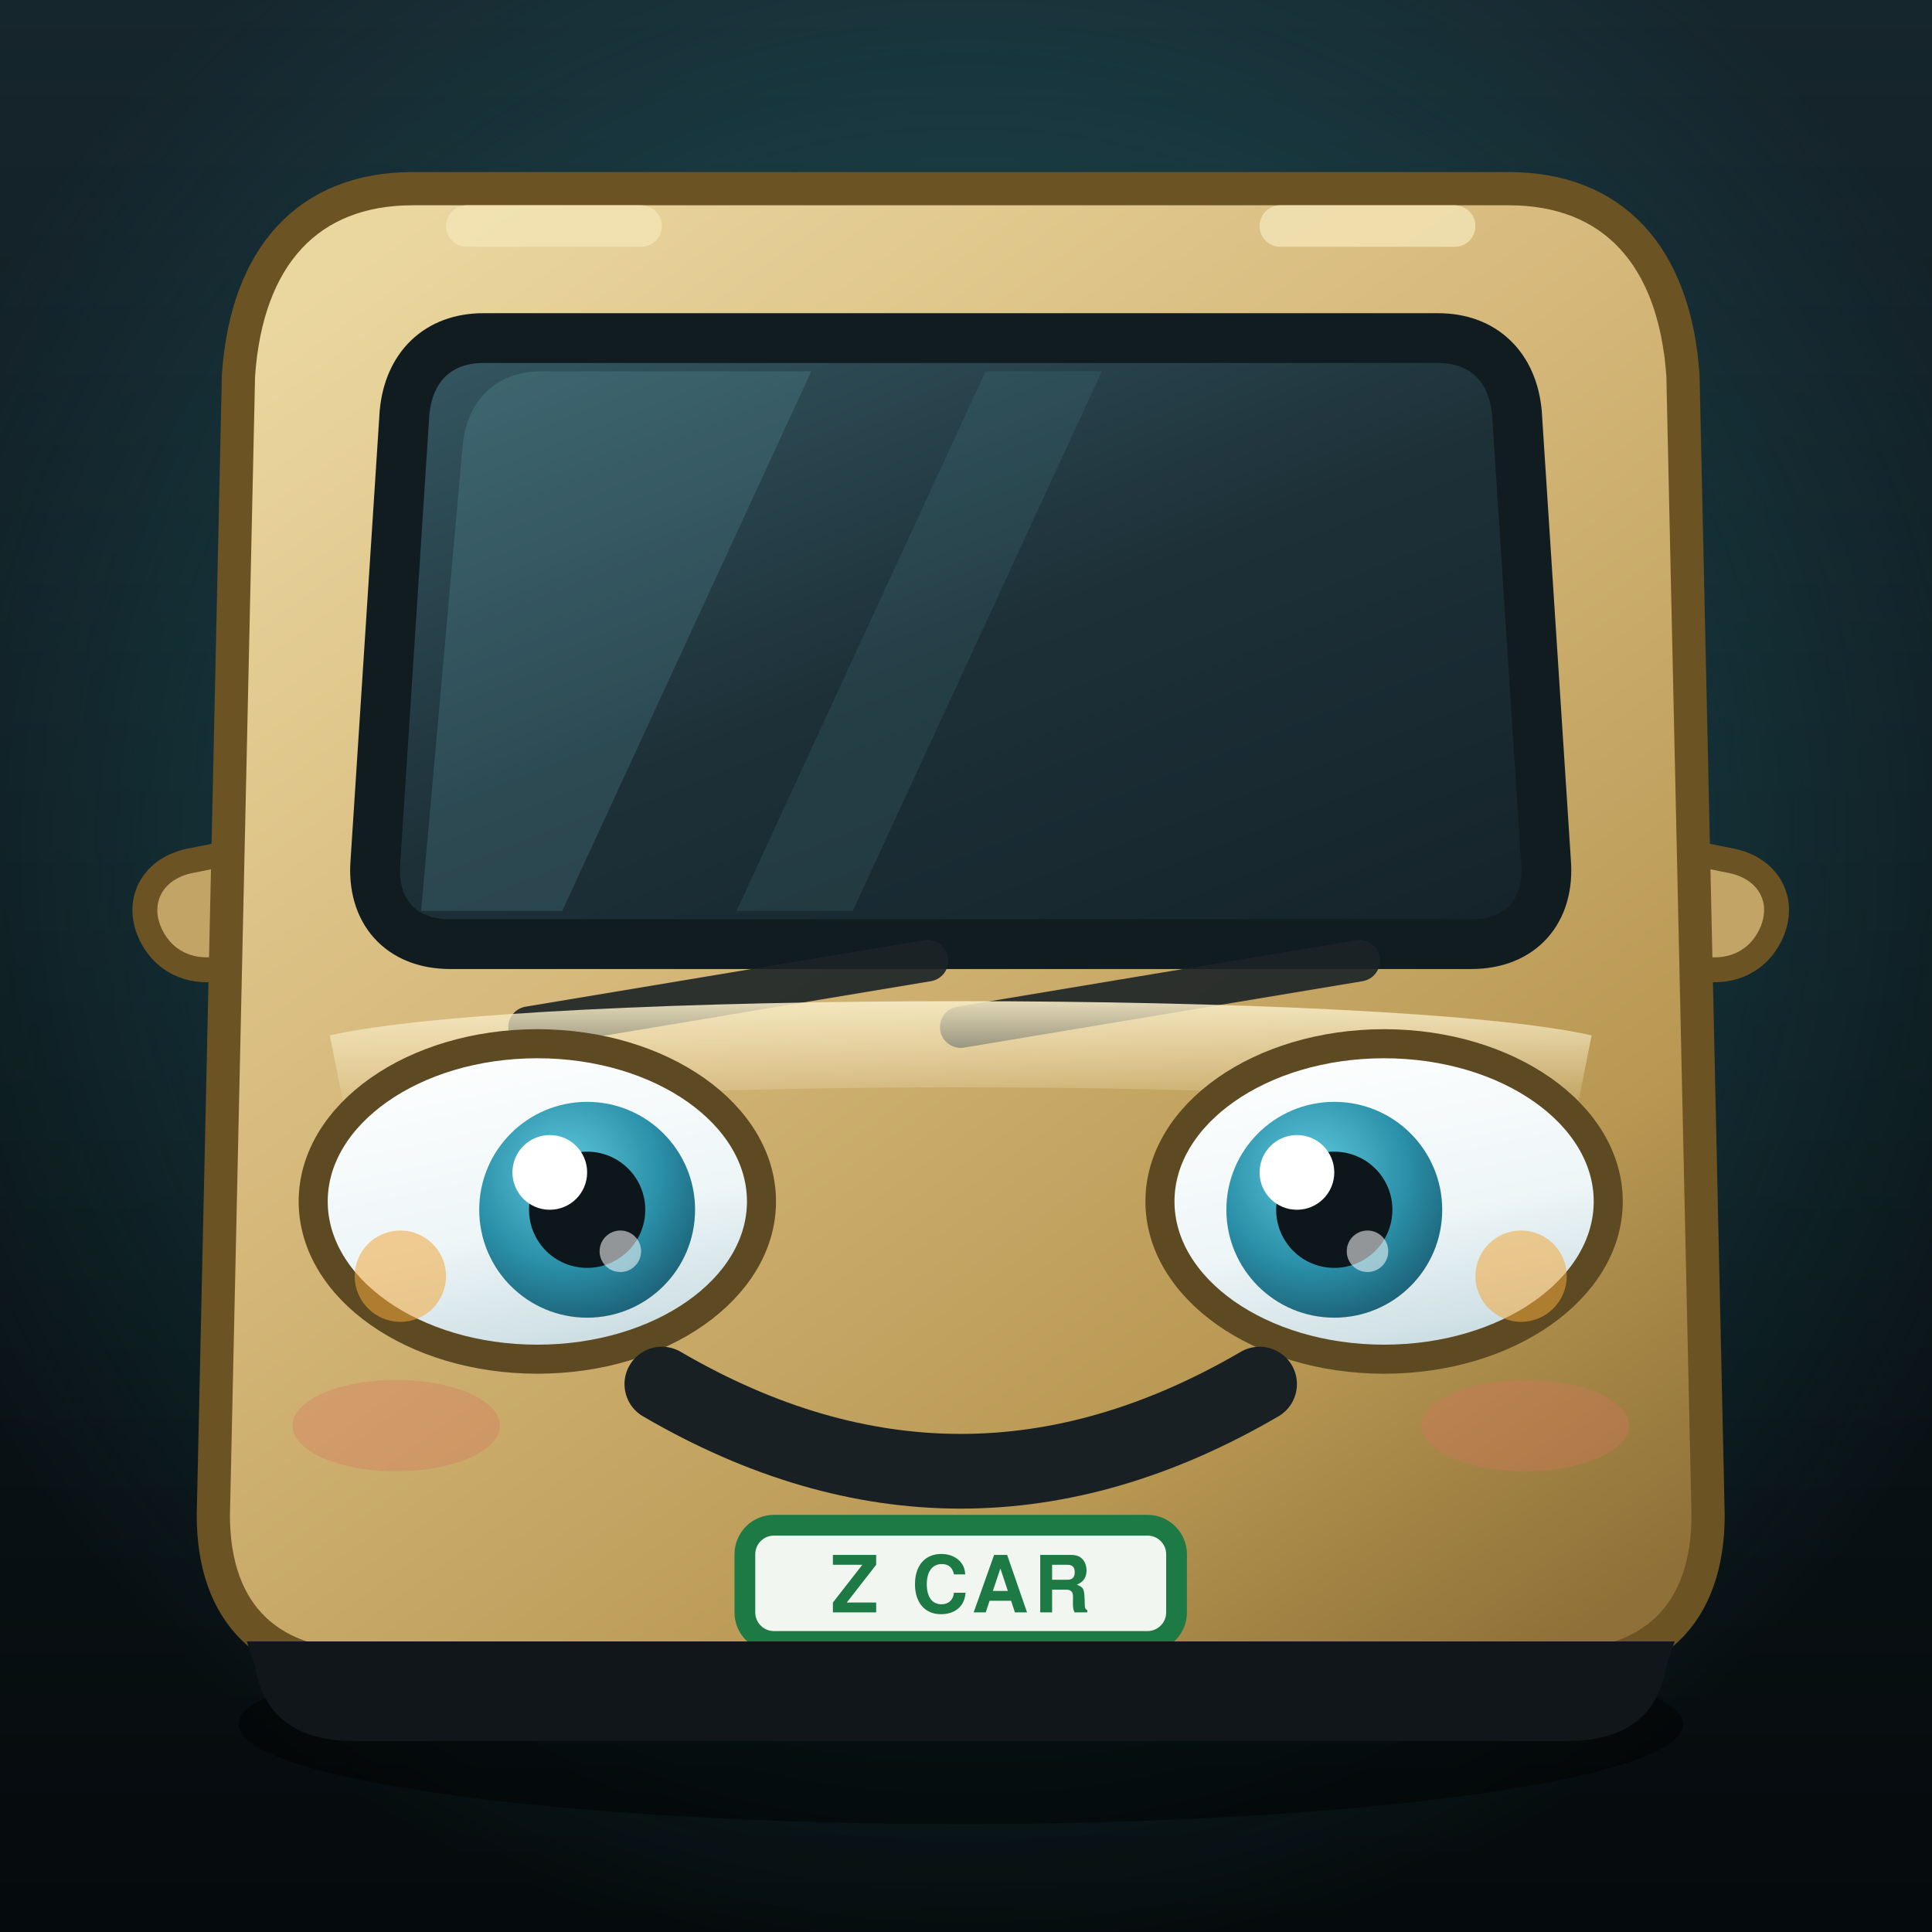
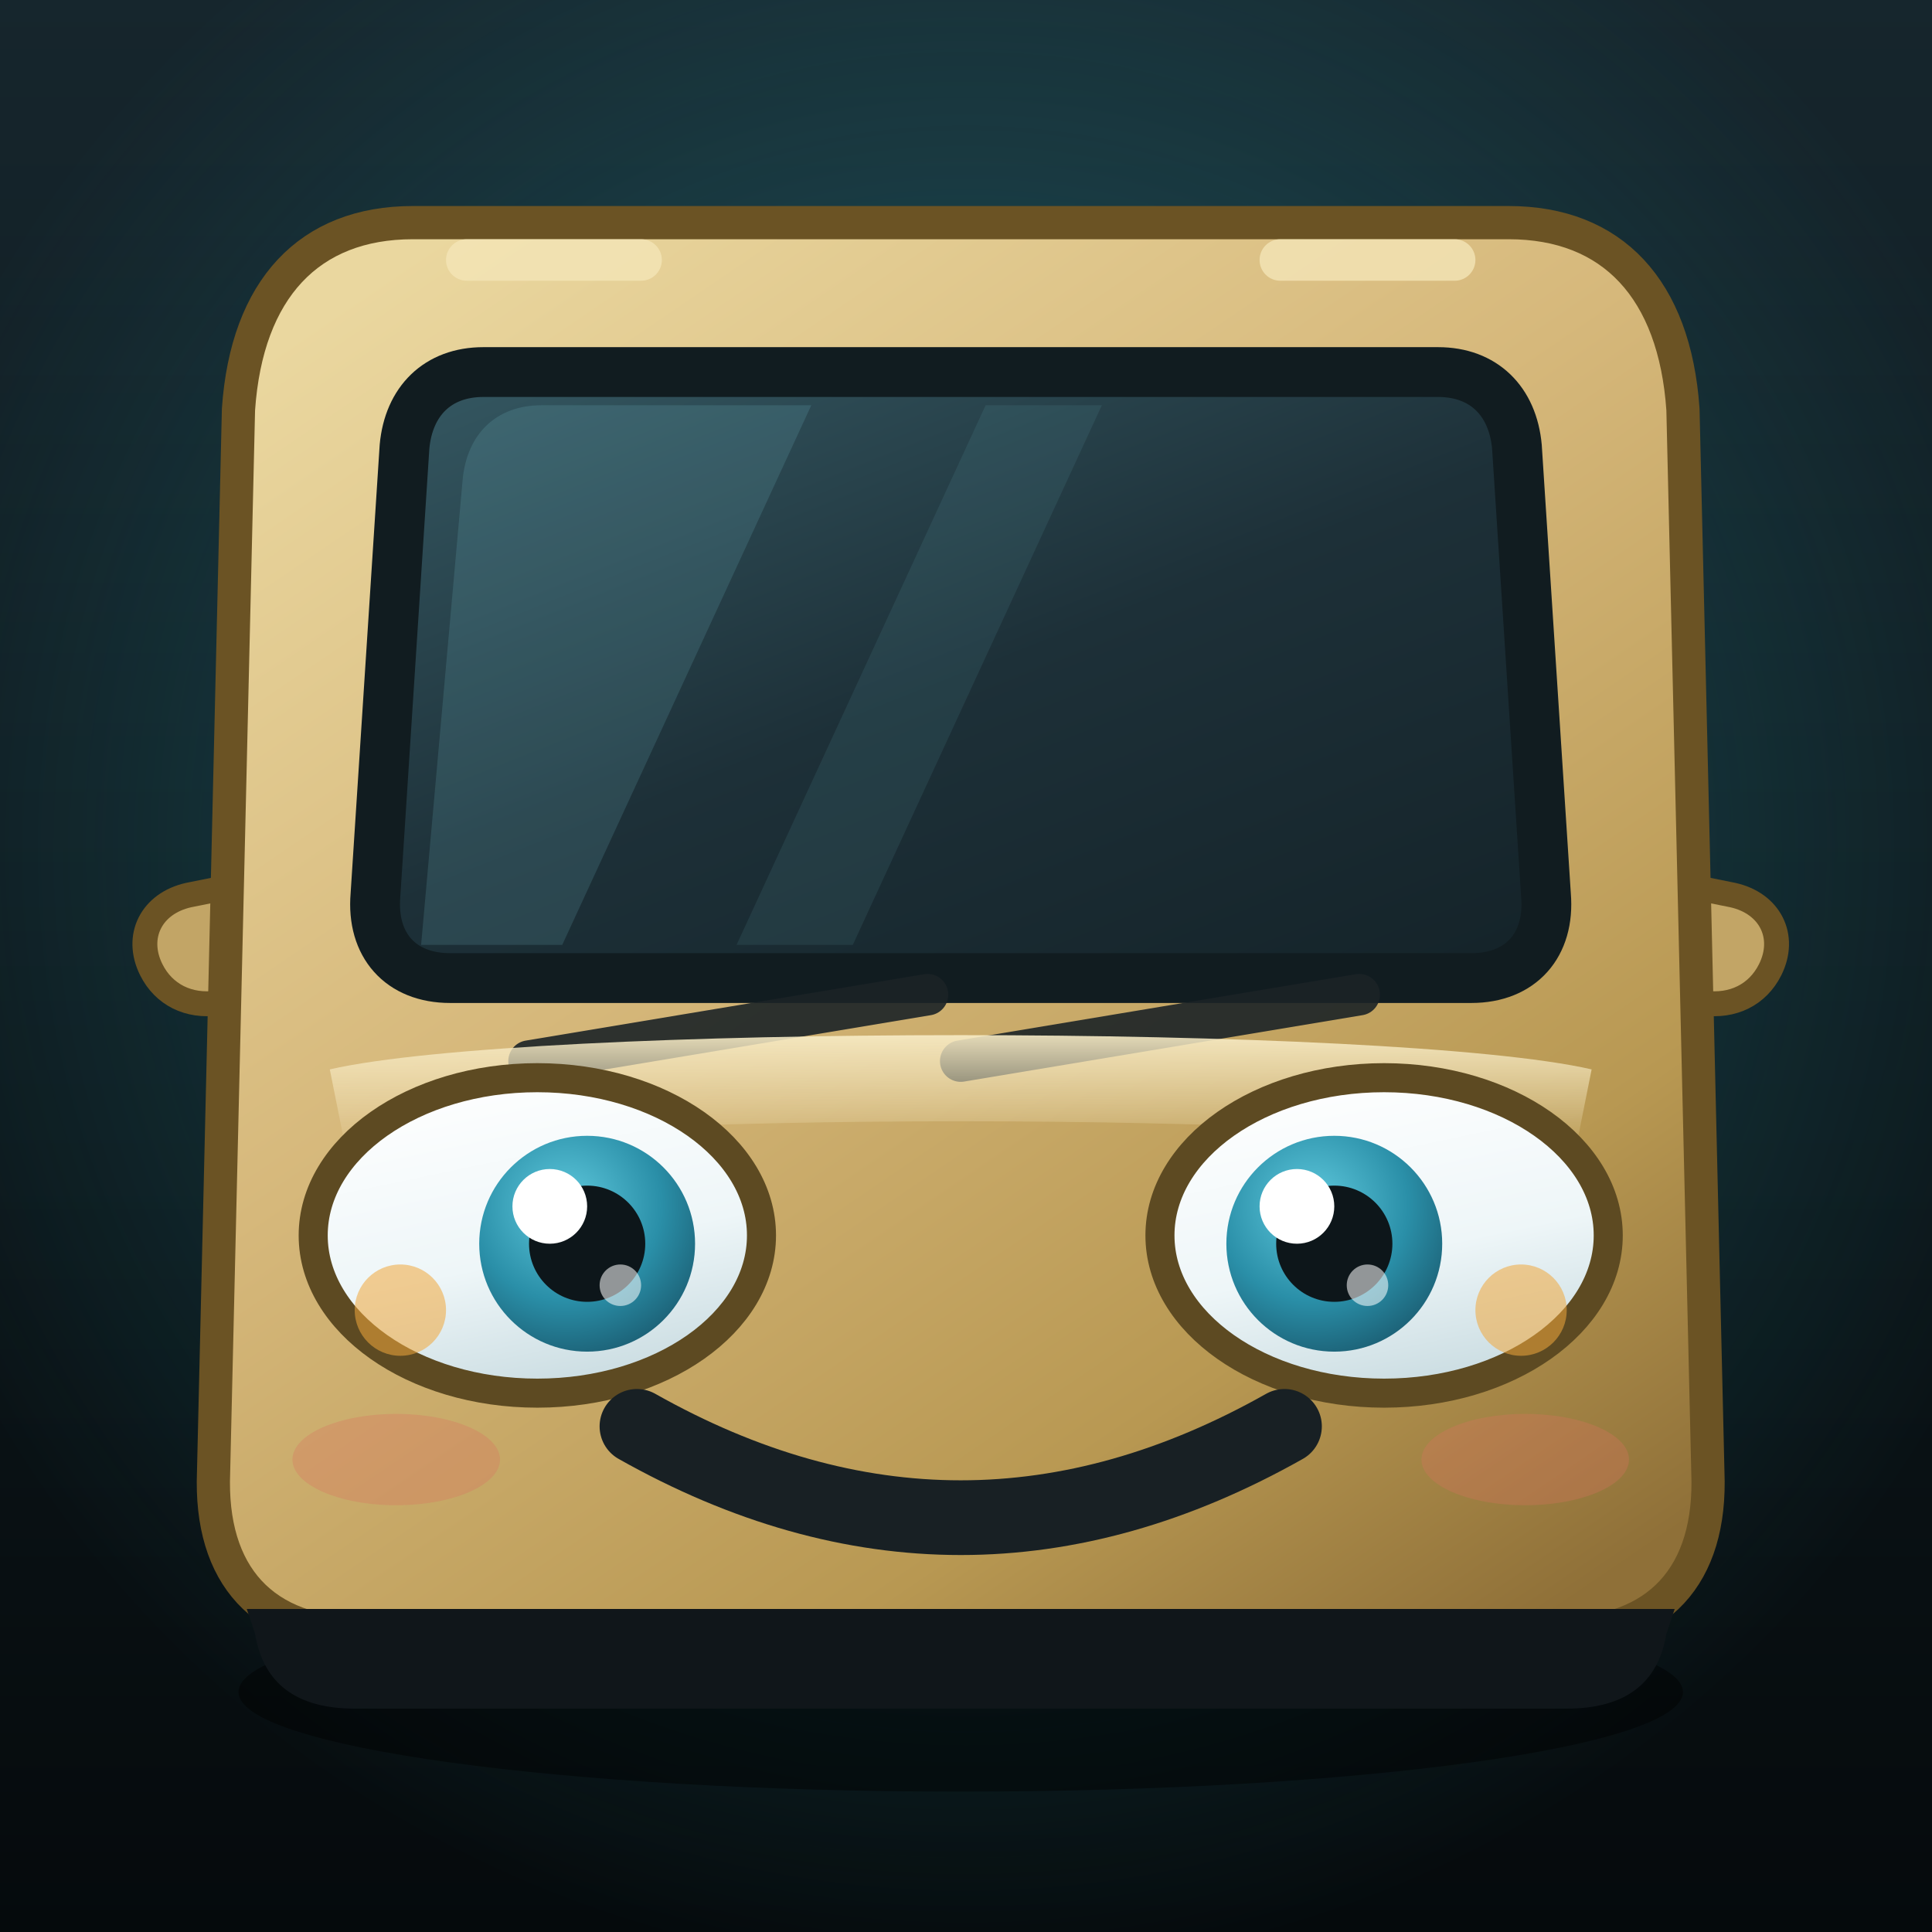
<svg xmlns="http://www.w3.org/2000/svg" viewBox="0 0 512 512" width="512" height="512" role="img" aria-label="Z CAR">
  <defs>
    <linearGradient id="sky" x1="0" y1="0" x2="0" y2="1">
      <stop offset="0" stop-color="#16262d" />
      <stop offset="1" stop-color="#050a0c" />
    </linearGradient>
    <radialGradient id="glow" cx="50%" cy="44%" r="58%">
      <stop offset="0" stop-color="#2ea7b4" stop-opacity=".42" />
      <stop offset="1" stop-color="#2ea7b4" stop-opacity="0" />
    </radialGradient>
    <linearGradient id="body" x1=".16" y1="0" x2=".88" y2="1">
      <stop offset="0" stop-color="#ead79f" />
      <stop offset=".4" stop-color="#d6b87b" />
      <stop offset=".78" stop-color="#b89852" />
      <stop offset="1" stop-color="#8f7038" />
    </linearGradient>
    <linearGradient id="hood" x1="0" y1="0" x2="0" y2="1">
      <stop offset="0" stop-color="#f8ecc6" stop-opacity=".9" />
      <stop offset="1" stop-color="#f8ecc6" stop-opacity="0" />
    </linearGradient>
    <linearGradient id="glass" x1=".12" y1="0" x2=".9" y2="1">
      <stop offset="0" stop-color="#33555f" />
      <stop offset=".5" stop-color="#1d3038" />
      <stop offset="1" stop-color="#15242a" />
    </linearGradient>
    <linearGradient id="lamp" x1=".2" y1="0" x2=".5" y2="1">
      <stop offset="0" stop-color="#ffffff" />
      <stop offset=".6" stop-color="#eef6f8" />
      <stop offset="1" stop-color="#cbdde2" />
    </linearGradient>
    <radialGradient id="iris" cx="40%" cy="32%" r="74%">
      <stop offset="0" stop-color="#5fc9dd" />
      <stop offset=".6" stop-color="#2a8fa8" />
      <stop offset="1" stop-color="#1b5e73" />
    </radialGradient>
  </defs>
  <rect width="512" height="512" fill="url(#sky)" />
  <rect width="512" height="512" fill="url(#glow)" />
-   <g transform="translate(-27,-53.4) scale(1.1)">
-     <ellipse cx="256" cy="464" rx="174" ry="24" fill="#000" opacity=".45" />
+   <g transform="translate(-27,-44.4) scale(1.1)">
+     <ellipse cx="256" cy="448" rx="174" ry="24" fill="#000" opacity=".45" />
    <g fill="#c2a566" stroke="#6b5324" stroke-width="6" stroke-linejoin="round">
      <path d="M100 250l-30 6c-9 2-13 10-9 18 3 6 9 9 16 8l25-4z" />
      <path d="M412 250l30 6c9 2 13 10 9 18-3 6-9 9-16 8l-25-4z" />
    </g>
-     <path d="M124 94h264c25 0 40 16 42 45l6 272c1 25-12 39-36 39H112c-24 0-37-14-36-39l6-272c2-29 17-45 42-45z" fill="url(#body)" stroke="#6b5324" stroke-width="8" stroke-linejoin="round" />
+     <path d="M124 94h264c25 0 40 16 42 45l6 256c1 25-12 39-36 39H112c-24 0-37-14-36-39l6-256c2-29 17-45 42-45z" fill="url(#body)" stroke="#6b5324" stroke-width="8" stroke-linejoin="round" />
    <g fill="#f4e5b6" opacity=".8">
      <rect x="132" y="98" width="52" height="10" rx="5" />
      <rect x="328" y="98" width="52" height="10" rx="5" />
    </g>
    <path d="M141 130h230c11 0 18 7 19 18l7 108c1 12-6 20-18 20H133c-12 0-19-8-18-20l7-108c1-11 8-18 19-18z" fill="url(#glass)" stroke="#111c20" stroke-width="12" stroke-linejoin="round" />
    <path d="M168 138h52l-60 130h-34l10-112c1-11 8-18 19-18z" fill="#7fd3dd" opacity=".15" />
    <path d="M262 138h28l-60 130h-28z" fill="#7fd3dd" opacity=".09" />
    <g stroke="#1b2226" stroke-width="10" stroke-linecap="round" opacity=".9">
      <path d="M152 296l96-16" />
      <path d="M256 296l96-16" />
    </g>
    <path d="M104 298c48-11 256-11 304 0l-4 20c-56-10-240-10-296 0z" fill="url(#hood)" />
    <g stroke="#5d4a22" stroke-width="7">
      <ellipse cx="154" cy="338" rx="54" ry="38" fill="url(#lamp)" />
      <ellipse cx="358" cy="338" rx="54" ry="38" fill="url(#lamp)" />
    </g>
    <circle cx="121" cy="356" r="11" fill="#f0a73c" opacity=".55" />
    <circle cx="391" cy="356" r="11" fill="#f0a73c" opacity=".55" />
    <circle cx="166" cy="340" r="26" fill="url(#iris)" />
    <circle cx="346" cy="340" r="26" fill="url(#iris)" />
    <circle cx="166" cy="340" r="14" fill="#0d161a" />
    <circle cx="346" cy="340" r="14" fill="#0d161a" />
    <circle cx="157" cy="331" r="9" fill="#fff" />
    <circle cx="337" cy="331" r="9" fill="#fff" />
    <circle cx="174" cy="350" r="5" fill="#fff" opacity=".55" />
    <circle cx="354" cy="350" r="5" fill="#fff" opacity=".55" />
    <ellipse cx="120" cy="392" rx="25" ry="11" fill="#d9705f" opacity=".32" />
    <ellipse cx="392" cy="392" rx="25" ry="11" fill="#d9705f" opacity=".32" />
-     <path d="M184 382q72 42 144 0" fill="none" stroke="#182024" stroke-width="18" stroke-linecap="round" />
-     <rect x="204" y="416" width="104" height="28" rx="7" fill="#f2f6f0" stroke="#1e7a44" stroke-width="5" />
-     <text x="256" y="437" text-anchor="middle" font-family="Helvetica, Arial, sans-serif" font-size="19" font-weight="700" letter-spacing="1.3" fill="#1e7a44">Z CAR</text>
-     <path d="M84 444h344l-2 6c-2 12-10 18-24 18H110c-14 0-22-6-24-18z" fill="#10161a" />
+     <path d="M178 384q78 44 156 0" fill="none" stroke="#182024" stroke-width="18" stroke-linecap="round" />
+     <path d="M84 428h344l-2 6c-2 12-10 18-24 18H110c-14 0-22-6-24-18z" fill="#10161a" />
  </g>
</svg>
